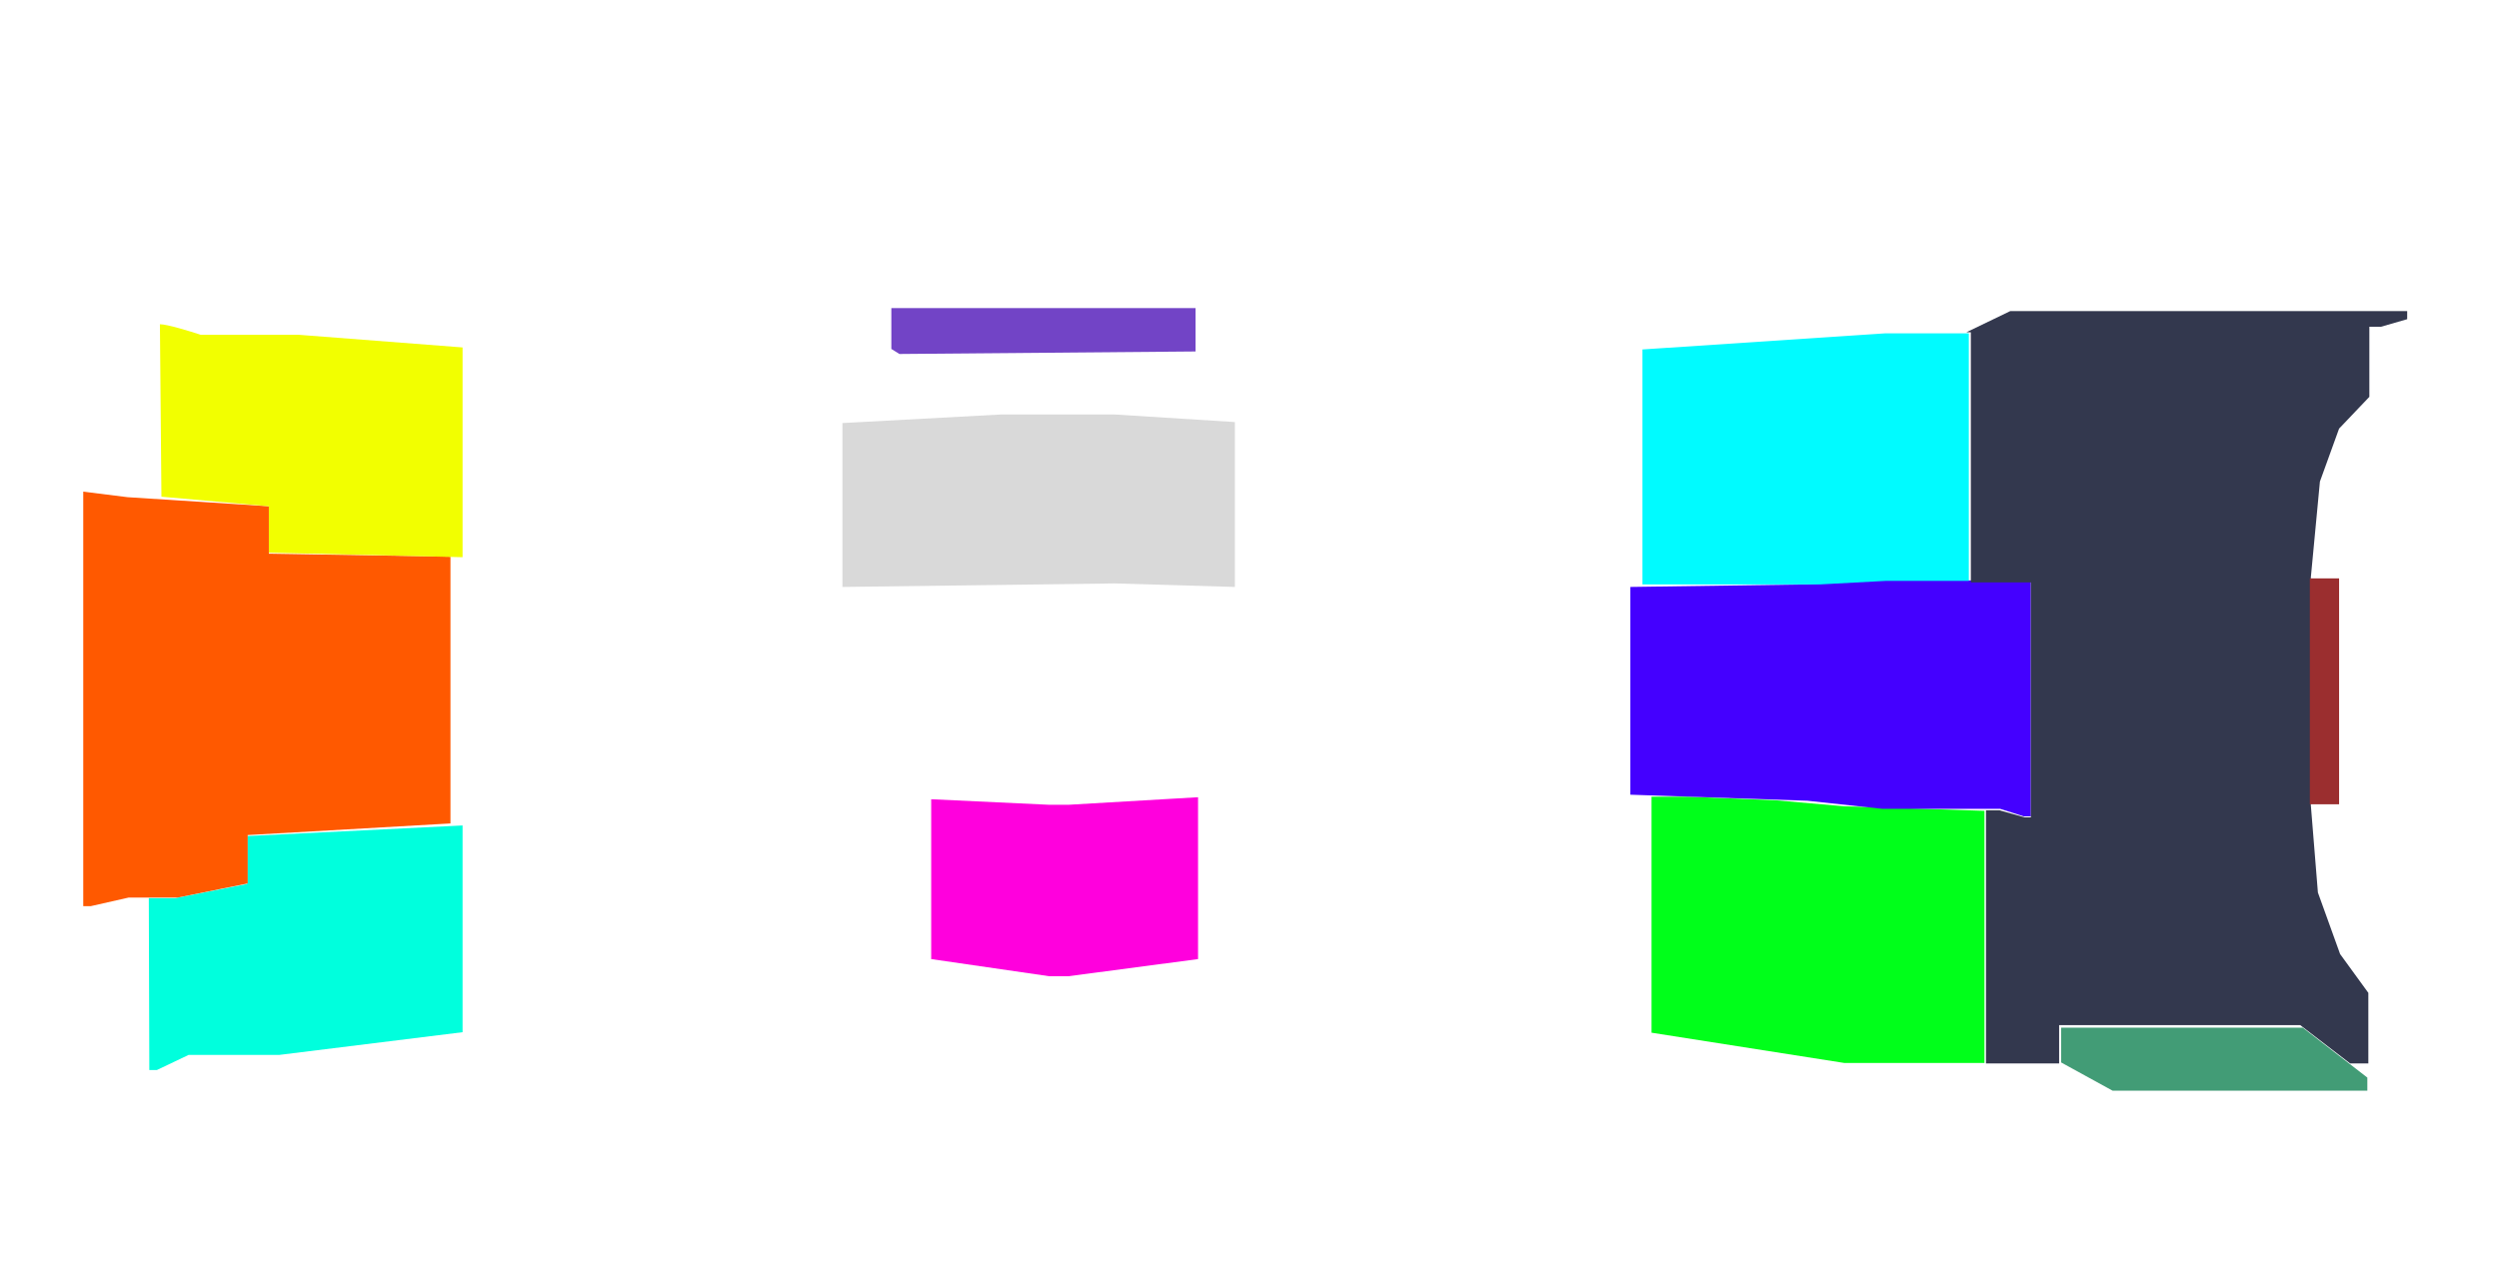
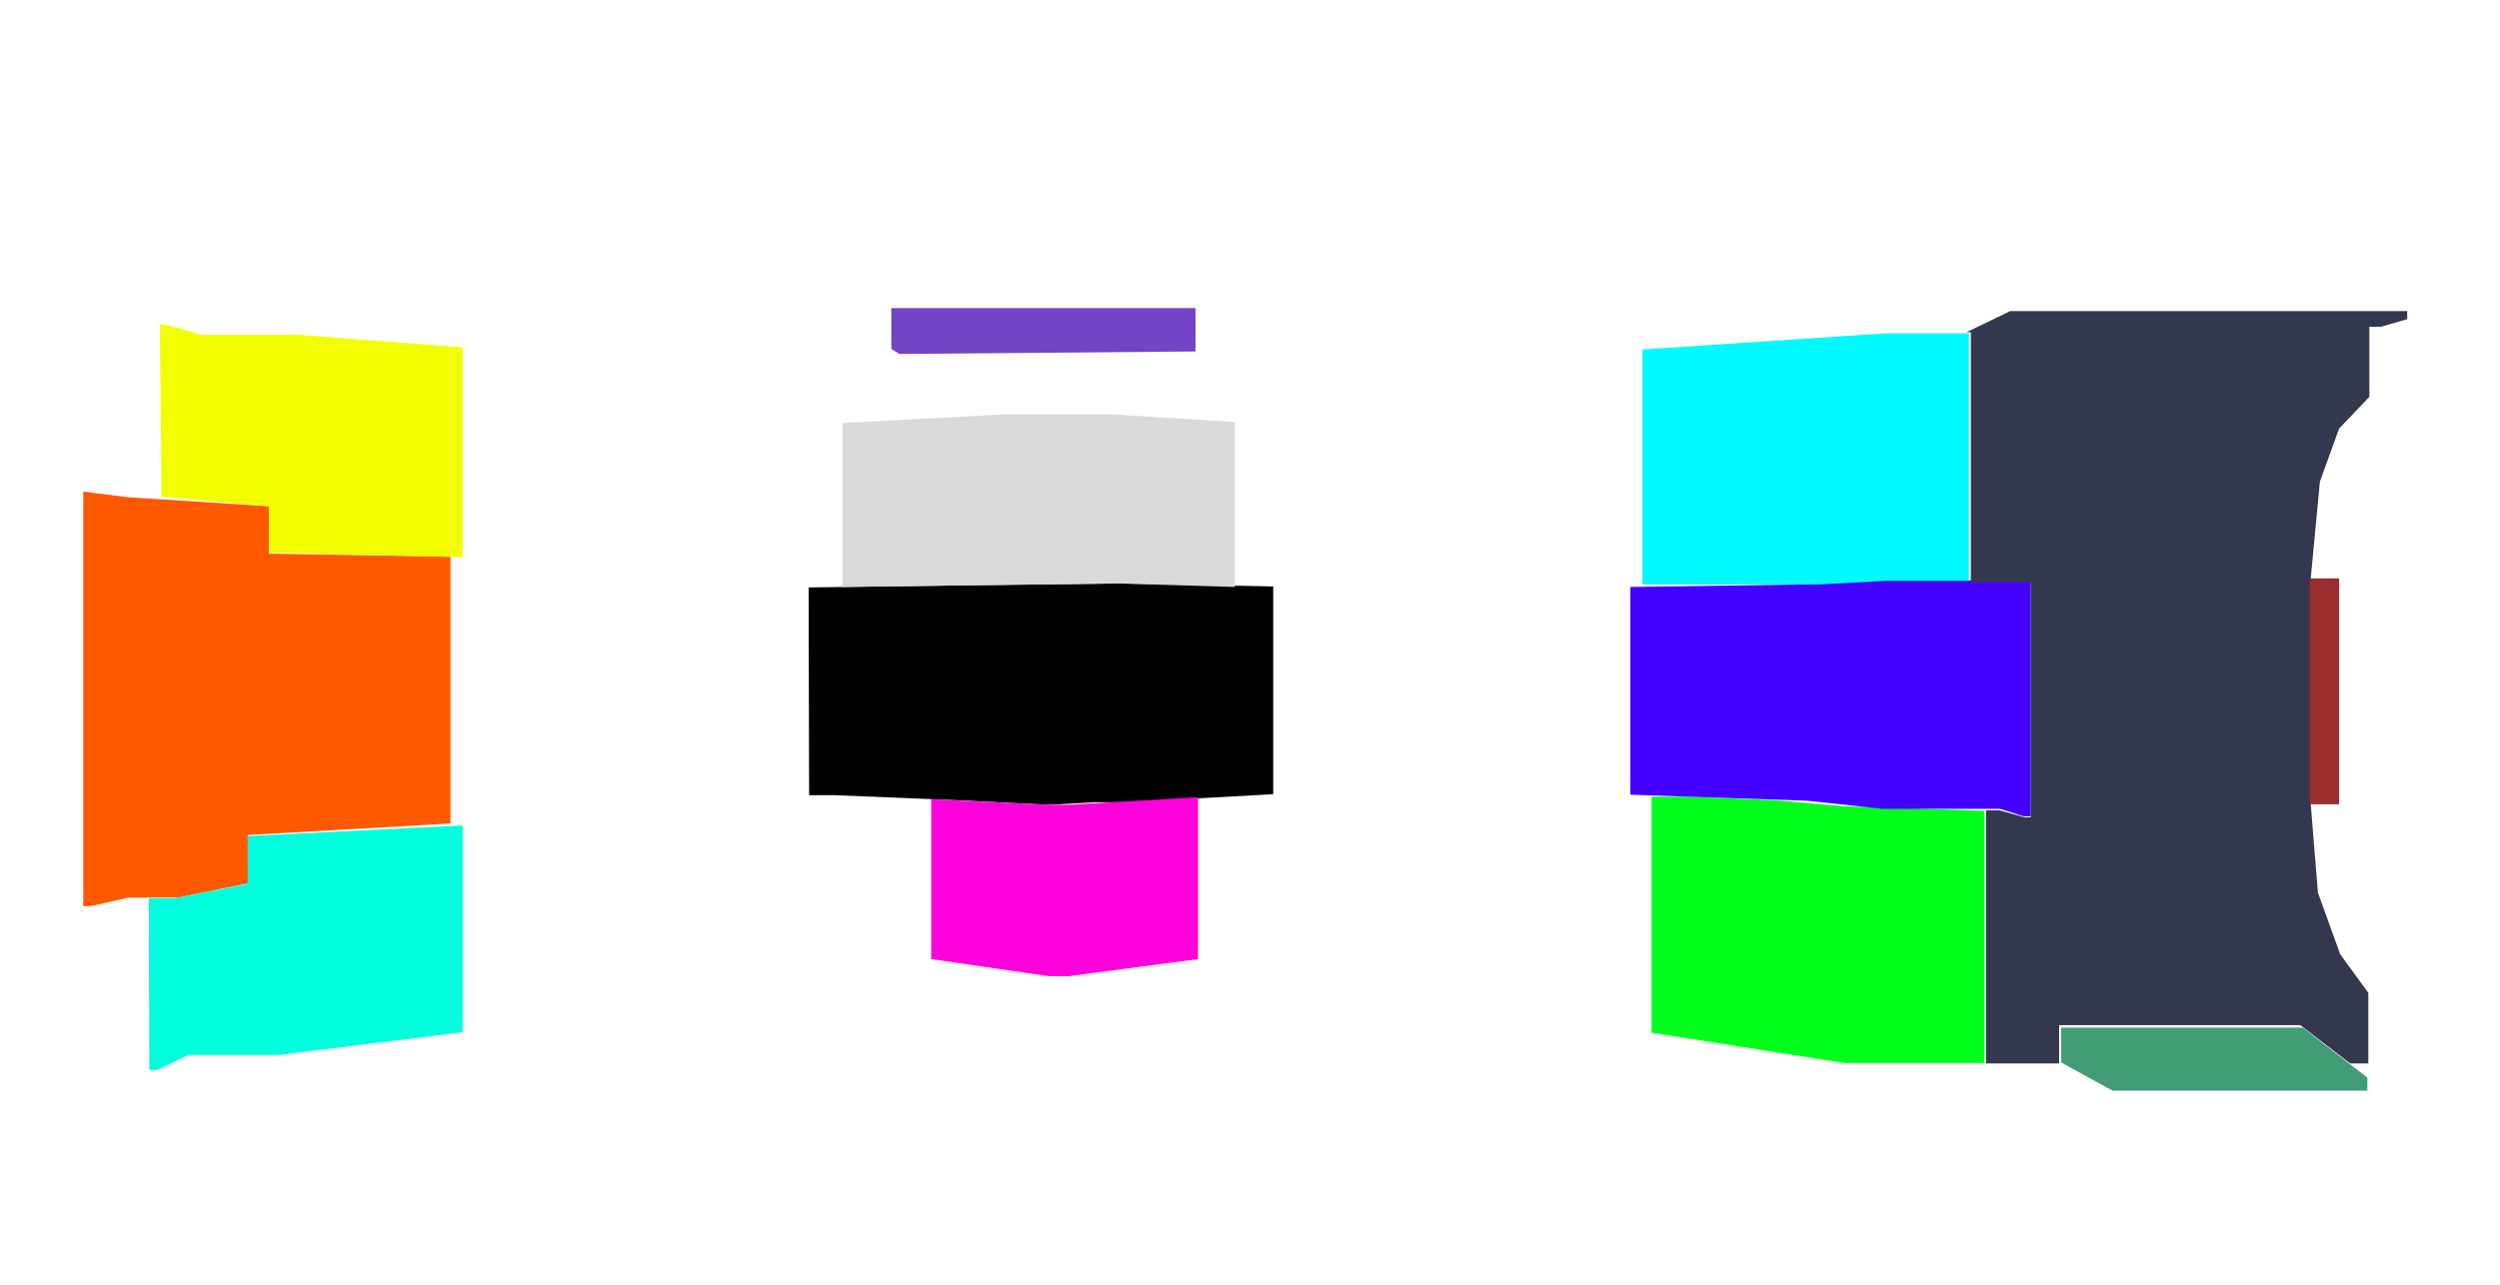
<svg xmlns="http://www.w3.org/2000/svg" width="2477" height="1274" viewBox="0 0 2477 1274" fill="none">
  <path id="quater3" d="M1637 1024V790H1673L1759.5 793.5L1828 799.5L1967 804V1054H1828L1637 1024Z" fill="#00FF1A" />
  <path id="roll-in" d="M1616 788V582L1790.5 579.5L1853 575.5H1923.5H1982.5H2006H2013V809.5H2006L1982.5 802H1865.5L1791.5 794L1616 788Z" fill="#4400FF" />
  <path id="bank" d="M1869 330.5L1628 346.5V579.5H1804L1869 576H1951.5V330.5H1869Z" fill="#00FBFF" />
  <path id="box" d="M883.5 346V305.5H1185V348.5L891.5 351L883.5 346Z" fill="#7244C6" />
+   <path id="flybox" d="M950 580.5L801.5 582.5L802 788.5H828L949.5 793.5L1039.5 798L1085 795.5H1116L1262 787.5V581.5L1114.5 578.5L950 580.5Z" fill="black" />
  <path id="jumpbox" d="M835 582V419.5L992 411H1105L1224 418.5V582L1105 578.5L835 582Z" fill="#D9D9D9" />
  <path id="volcano" d="M923 951V792.5L1040 798H1059L1187.5 790.5V951L1059 968H1040L923 951Z" fill="#FF00DD" />
  <path id="quater2" d="M174 890.5H147.5L148 1061H155.5L187 1046H272H277L458.5 1023.5V818.5L245 829V876.5L174 890.5Z" fill="#00FFDD" />
  <path id="vertwall" d="M126.5 493L82.5 487.5V898.5H90L127.5 890H176L245.5 876V828L446.5 816.5V552L266.5 549V502L126.5 493Z" fill="#FF5900" />
  <path id="quater" d="M199 332C188.5 328.5 165.7 321.5 158.5 321.5L160 492.5L266.5 502V548L458.5 552.5V344.5L296.5 332H199Z" fill="#F2FF00" />
  <path id="ramp" d="M1992.5 308.5L1949 329.5H1953.5V418V577.5H2013V810.5H2007L1982 803.5H1968.5V984.5V989.5V1054.5H2041V1016.5H2280L2329.5 1054.5H2347.5V989.5V984.5L2319.5 946L2297.5 885L2290.5 798.5V572.5L2299.5 477.5L2318.5 425L2348.5 393.5V324H2360L2386 316.5V308.5H1992.5Z" fill="#33384E" />
  <path id="box2" d="M2318.5 573.5H2289.5V797.5H2318.5V573.5Z" fill="#9B2E2F" />
  <path id="wallride" d="M2043 1053.5V1019H2282.5L2346.5 1068.5V1081.5H2094L2043 1053.5Z" fill="#429C76" />
</svg>
